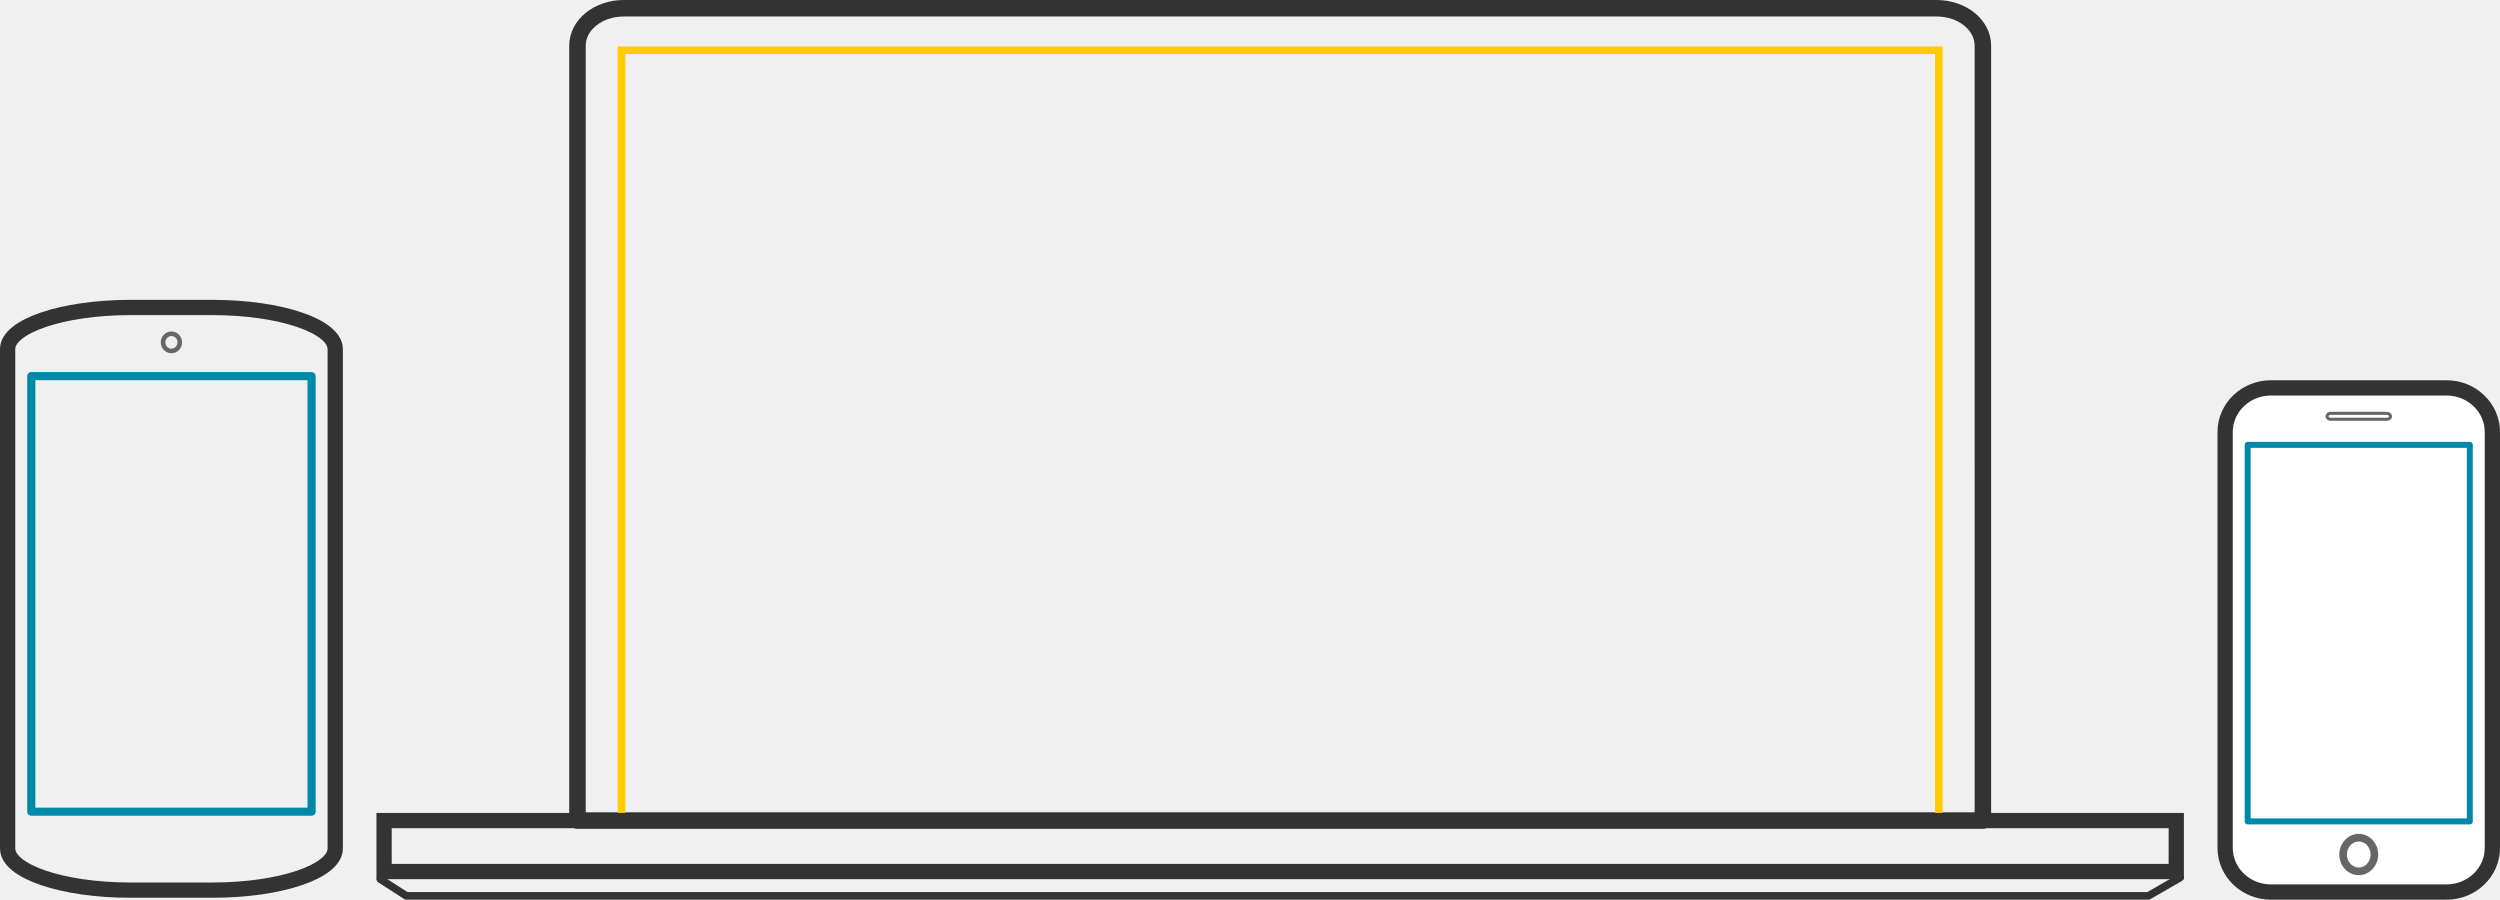
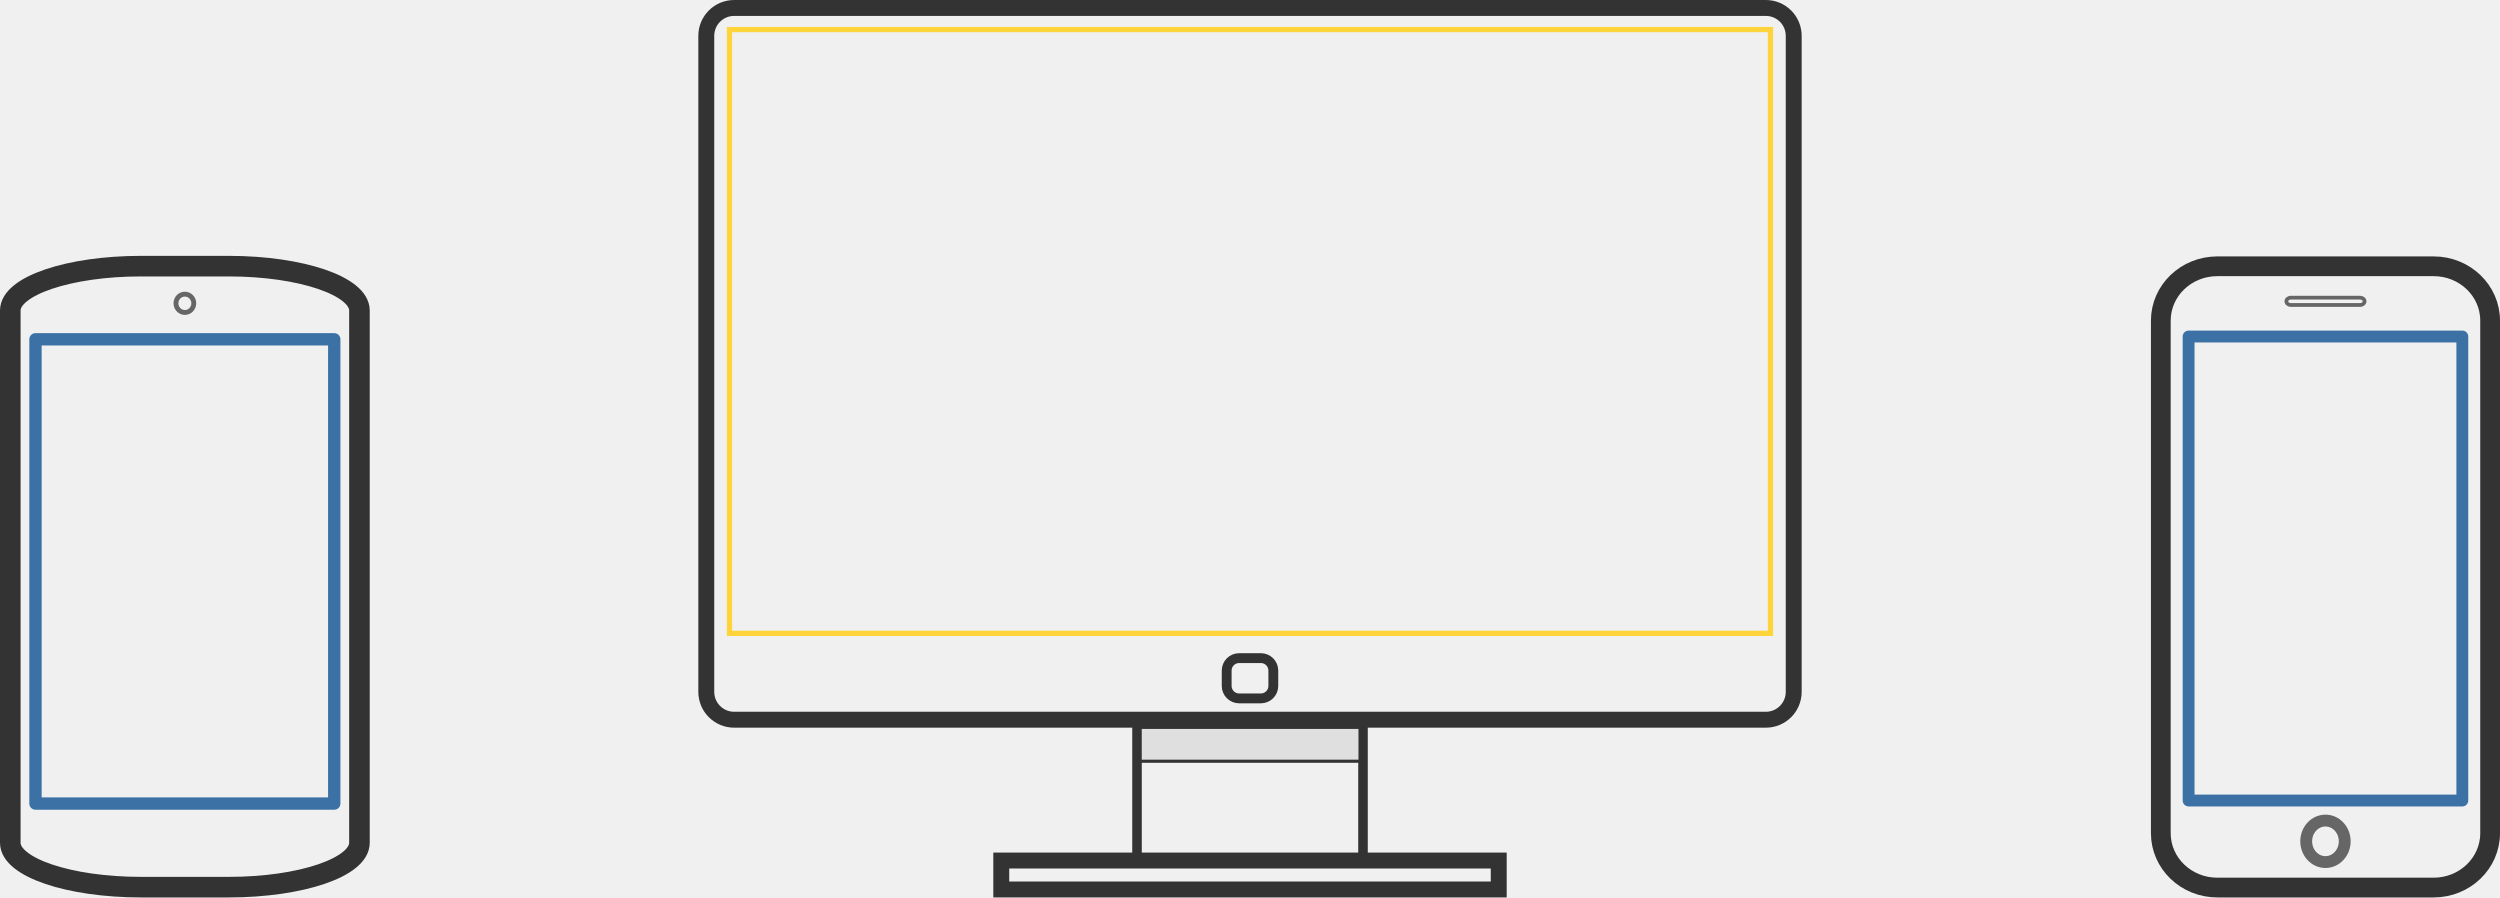
- <svg xmlns="http://www.w3.org/2000/svg" width="780" height="280.699" viewBox="0 0 780 280.699" id="svg7533" version="1.1">
-   <defs id="defs7535" />
-   <g id="layer1" transform="translate(0,-771.6632)">
+ <svg xmlns="http://www.w3.org/2000/svg" width="780" height="280" viewBox="0 0 780 280" id="svg7533" version="1.1">
+   <defs id="defs7535">
+     <filter style="color-interpolation-filters:sRGB" id="filter7670">
+       <feGaussianBlur stdDeviation="2 2" result="blur" id="feGaussianBlur7672" />
+     </filter>
+     <linearGradient y2="121.479" x2="132.964" y1="120.272" x1="130.723" gradientUnits="userSpaceOnUse" id="linearGradient7886">
+       <stop id="stop7888" style="stop-color:#000000;stop-opacity:3.000000e-002" offset="0" />
+       <stop id="stop7890" style="stop-color:#090909;stop-opacity:2.745315e-002" offset="8.489490e-002" />
+       <stop id="stop7892" style="stop-color:#212121;stop-opacity:2.329644e-002" offset="0.224" />
+       <stop id="stop7894" style="stop-color:#494949;stop-opacity:1.804541e-002" offset="0.399" />
+       <stop id="stop7896" style="stop-color:#808080;stop-opacity:1.190651e-002" offset="0.603" />
+       <stop id="stop7898" style="stop-color:#C6C6C6;stop-opacity:5.105171e-003" offset="0.83" />
+       <stop id="stop7900" style="stop-color:#FFFFFF;stop-opacity:0" offset="1" />
+     </linearGradient>
+     <filter style="color-interpolation-filters:sRGB" id="filter8389">
+       <feGaussianBlur stdDeviation="7 7" result="blur" id="feGaussianBlur8391" />
+     </filter>
+     <filter style="color-interpolation-filters:sRGB" id="filter16455">
+       <feGaussianBlur stdDeviation="7 7" result="blur" id="feGaussianBlur16457" />
+     </filter>
+     <filter id="filter9420" style="color-interpolation-filters:sRGB">
+       <feGaussianBlur id="feGaussianBlur9422" result="blur" stdDeviation="7 7" />
+     </filter>
+     <filter id="filter10263" style="color-interpolation-filters:sRGB">
+       <feGaussianBlur id="feGaussianBlur10265" result="blur" stdDeviation="7 7" />
+     </filter>
+     <linearGradient id="shadow_1_" gradientUnits="userSpaceOnUse" x1="130.723" y1="120.272" x2="132.964" y2="121.479">
+       <stop offset="0" style="stop-color:#000000;stop-opacity:3.000000e-002" id="stop7392" />
+       <stop offset="8.489490e-002" style="stop-color:#090909;stop-opacity:2.745315e-002" id="stop7394" />
+       <stop offset="0.224" style="stop-color:#212121;stop-opacity:2.329644e-002" id="stop7396" />
+       <stop offset="0.399" style="stop-color:#494949;stop-opacity:1.804541e-002" id="stop7398" />
+       <stop offset="0.603" style="stop-color:#808080;stop-opacity:1.190651e-002" id="stop7400" />
+       <stop offset="0.83" style="stop-color:#C6C6C6;stop-opacity:5.105171e-003" id="stop7402" />
+       <stop offset="1" style="stop-color:#FFFFFF;stop-opacity:0" id="stop7404" />
+     </linearGradient>
+     <linearGradient id="shadow_4_" gradientUnits="userSpaceOnUse" x1="130.723" y1="120.272" x2="132.964" y2="121.479">
+       <stop offset="0" style="stop-color:#000000;stop-opacity:3.000000e-002" id="stop7416" />
+       <stop offset="8.489490e-002" style="stop-color:#090909;stop-opacity:2.745315e-002" id="stop7418" />
+       <stop offset="0.224" style="stop-color:#212121;stop-opacity:2.329644e-002" id="stop7420" />
+       <stop offset="0.399" style="stop-color:#494949;stop-opacity:1.804541e-002" id="stop7422" />
+       <stop offset="0.603" style="stop-color:#808080;stop-opacity:1.190651e-002" id="stop7424" />
+       <stop offset="0.83" style="stop-color:#C6C6C6;stop-opacity:5.105171e-003" id="stop7426" />
+       <stop offset="1" style="stop-color:#FFFFFF;stop-opacity:0" id="stop7428" />
+     </linearGradient>
+   </defs>
+   <g id="layer1" transform="translate(-34.38555,-1143.568)">
    <g id="g8158" transform="matrix(1,0,0,1.000007,486.8595,-23.63952)" />
    <g id="g8160" transform="matrix(1,0,0,1.000007,486.8595,-23.63952)" />
    <g id="g8162" transform="matrix(1,0,0,1.000007,486.8595,-23.63952)" />
    <g id="g8164" transform="matrix(1,0,0,1.000007,486.8595,-23.63952)" />
    <g id="g8166" transform="matrix(1,0,0,1.000007,486.8595,-23.63952)" />
    <g id="g8168" transform="matrix(1,0,0,1.000007,486.8595,-23.63952)" />
    <g id="g8170" transform="matrix(1,0,0,1.000007,486.8595,-23.63952)" />
    <g id="g8172" transform="matrix(1,0,0,1.000007,486.8595,-23.63952)" />
    <g id="g8174" transform="matrix(1,0,0,1.000007,486.8595,-23.63952)" />
    <g id="g8176" transform="matrix(1,0,0,1.000007,486.8595,-23.63952)" />
    <g id="g8178" transform="matrix(1,0,0,1.000007,486.8595,-23.63952)" />
    <g id="g8180" transform="matrix(1,0,0,1.000007,486.8595,-23.63952)" />
    <g id="g8182" transform="matrix(1,0,0,1.000007,486.8595,-23.63952)" />
    <g id="g8184" transform="matrix(1,0,0,1.000007,486.8595,-23.63952)" />
    <g id="g8186" transform="matrix(1,0,0,1.000007,486.8595,-23.63952)" />
    <g id="g8865" transform="translate(-53.14301,-23.63874)" />
    <g id="g8867" transform="translate(-53.14301,-23.63874)" />
    <g id="g8869" transform="translate(-53.14301,-23.63874)" />
    <g id="g8871" transform="translate(-53.14301,-23.63874)" />
    <g id="g8873" transform="translate(-53.14301,-23.63874)" />
    <g id="g8875" transform="translate(-53.14301,-23.63874)" />
    <g id="g8877" transform="translate(-53.14301,-23.63874)" />
    <g id="g8879" transform="translate(-53.14301,-23.63874)" />
    <g id="g8881" transform="translate(-53.14301,-23.63874)" />
    <g id="g8883" transform="translate(-53.14301,-23.63874)" />
    <g id="g8885" transform="translate(-53.14301,-23.63874)" />
    <g id="g8887" transform="translate(-53.14301,-23.63874)" />
    <g id="g8889" transform="translate(-53.14301,-23.63874)" />
    <g id="g8891" transform="translate(-53.14301,-23.63874)" />
    <g id="g8893" transform="translate(-53.14301,-23.63874)" />
    <g id="g8398" transform="translate(215.4307,142.0787)" />
    <g id="g8400" transform="translate(215.4307,142.0787)" />
    <g id="g8402" transform="translate(215.4307,142.0787)" />
    <g id="g8404" transform="translate(215.4307,142.0787)" />
    <g id="g8406" transform="translate(215.4307,142.0787)" />
    <g id="g8408" transform="translate(215.4307,142.0787)" />
    <g id="g8410" transform="translate(215.4307,142.0787)" />
    <g id="g8412" transform="translate(215.4307,142.0787)" />
    <g id="g8414" transform="translate(215.4307,142.0787)" />
    <g id="g8416" transform="translate(215.4307,142.0787)" />
    <g id="g8418" transform="translate(215.4307,142.0787)" />
    <g id="g8420" transform="translate(215.4307,142.0787)" />
    <g id="g8422" transform="translate(215.4307,142.0787)" />
    <g id="g8424" transform="translate(215.4307,142.0787)" />
    <g id="g8426" transform="translate(215.4307,142.0787)" />
-     <path style="opacity:1;fill:none;fill-opacity:1;stroke:none;stroke-width:4.993;stroke-miterlimit:4;stroke-dasharray:none;stroke-opacity:1" d="m 119.834,1045.489 559.163,0 -9.842,5.682 -541.858,0 z" id="path12833" />
-     <path style="opacity:1;fill:none;fill-opacity:1;stroke:#333333;stroke-width:5.145;stroke-linecap:round;stroke-linejoin:round;stroke-miterlimit:4;stroke-dasharray:none;stroke-dashoffset:10.8;stroke-opacity:1" d="m 194.629,774.236 c -8.008,0 -14.455,5.208 -14.455,11.678 l 0,129.2 -0.004,0 0,112.572 438.491,0 0,-112.572 -0.004,0 0,-129.2 c 0,-6.47 -6.447,-11.678 -14.455,-11.678 l -409.573,0 z" id="rect12959" />
-     <rect y="787.347" x="193.918" height="240.954" width="410.994" id="rect12843" style="opacity:1;fill:none;fill-opacity:1;stroke:#ffcc00;stroke-width:2.382;stroke-miterlimit:4;stroke-dasharray:none;stroke-opacity:1" />
-     <path id="path12853" d="m 680.171,1045.491 -9.872,5.679 -543.531,0 -8.109,-5.202" style="fill:none;fill-rule:evenodd;stroke:#333333;stroke-width:2.385;stroke-linecap:round;stroke-linejoin:round;stroke-miterlimit:4;stroke-dasharray:none;stroke-opacity:1" />
-     <rect style="opacity:1;fill:none;fill-opacity:1;stroke:#333333;stroke-width:4.764;stroke-miterlimit:4;stroke-dasharray:none;stroke-opacity:1" id="rect12855" width="559.162" height="15.902" x="119.834" y="1027.682" />
-     <rect style="opacity:1;fill:none;fill-opacity:1;stroke:#333333;stroke-width:4.764;stroke-miterlimit:4;stroke-dasharray:none;stroke-opacity:1" id="rect12859" width="102.209" height="181.786" x="2.382" y="867.599" ry="12.985" rx="38.239" />
-     <rect style="opacity:1;fill:none;fill-opacity:1;stroke:#0088aa;stroke-width:2.532;stroke-linecap:round;stroke-linejoin:round;stroke-miterlimit:4;stroke-dasharray:none;stroke-opacity:1" id="rect12861" width="87.458" height="135.897" x="9.757" y="889.017" rx="0" ry="0" />
-     <ellipse style="opacity:1;fill:none;fill-opacity:1;stroke:#666666;stroke-width:1.429;stroke-miterlimit:4;stroke-dasharray:none;stroke-opacity:1" id="ellipse12863" cx="53.486" cy="878.478" rx="2.608" ry="2.682" />
+     <path style="opacity:1;fill:none;fill-opacity:1;stroke:none;stroke-width:4.993;stroke-miterlimit:4;stroke-dasharray:none;stroke-opacity:1" d="m -746.877,1023.266 h 559.163 l -9.842,5.682 H -739.414 Z" id="path12833" />
+     <path style="opacity:1;fill:none;fill-opacity:1;stroke:#333333;stroke-width:5.145;stroke-linecap:round;stroke-linejoin:round;stroke-miterlimit:4;stroke-dasharray:none;stroke-dashoffset:10.8;stroke-opacity:1" d="m -672.082,752.012 c -8.008,0 -14.455,5.208 -14.455,11.678 v 129.2 h -0.004 v 112.572 h 438.491 V 892.891 h -0.004 V 763.691 c 0,-6.47 -6.447,-11.678 -14.455,-11.678 h -409.573 z" id="rect12959" />
+     <rect y="765.123" x="-672.792" height="240.954" width="410.994" id="rect12843" style="opacity:1;fill:none;fill-opacity:1;stroke:#ffcc00;stroke-width:2.382;stroke-miterlimit:4;stroke-dasharray:none;stroke-opacity:1" />
+     <path id="path12853" d="m -186.54,1023.267 -9.872,5.679 h -543.531 l -8.109,-5.202" style="fill:none;fill-rule:evenodd;stroke:#333333;stroke-width:2.385;stroke-linecap:round;stroke-linejoin:round;stroke-miterlimit:4;stroke-dasharray:none;stroke-opacity:1" />
+     <rect style="opacity:1;fill:none;fill-opacity:1;stroke:#333333;stroke-width:4.764;stroke-miterlimit:4;stroke-dasharray:none;stroke-opacity:1" id="rect12855" width="559.162" height="15.902" x="-746.877" y="1005.458" />
+     <rect style="opacity:1;fill:none;fill-opacity:1;stroke:#333333;stroke-width:3.954;stroke-miterlimit:4;stroke-dasharray:none;stroke-opacity:1" id="rect12859" width="84.836" height="150.887" x="1.977" y="898.903" ry="10.778" rx="31.739" />
+     <rect style="opacity:1;fill:none;fill-opacity:1;stroke:#30699f;stroke-width:2.101;stroke-linecap:round;stroke-linejoin:round;stroke-miterlimit:4;stroke-dasharray:none;stroke-opacity:0.941" id="rect12861" width="72.592" height="112.798" x="8.099" y="916.681" rx="0" ry="0" />
+     <ellipse style="opacity:1;fill:none;fill-opacity:1;stroke:#666666;stroke-width:1.186;stroke-miterlimit:4;stroke-dasharray:none;stroke-opacity:1" id="ellipse12863" cx="44.395" cy="907.933" rx="2.164" ry="2.226" />
    <rect style="opacity:1;fill:#ffffff;fill-opacity:1;stroke:#333333;stroke-width:4.764;stroke-miterlimit:4;stroke-dasharray:none;stroke-opacity:1" id="rect12887" width="83.378" height="157.297" x="694.24" y="892.683" ry="13.764" rx="14.302" />
    <ellipse style="opacity:1;fill:#ffffff;fill-opacity:1;stroke:#666666;stroke-width:2.382;stroke-miterlimit:4;stroke-dasharray:none;stroke-opacity:1" id="ellipse12891" cx="735.929" cy="1038.272" rx="4.877" ry="5.253" />
    <rect style="opacity:1;fill:#ffffff;fill-opacity:1;stroke:#666666;stroke-width:0.953;stroke-miterlimit:4;stroke-dasharray:none;stroke-opacity:1" id="rect12893" width="19.796" height="1.854" x="726.031" y="900.628" rx="1.133" ry="1.854" />
-     <rect style="opacity:1;fill:#ffffff;fill-opacity:1;stroke:#0088aa;stroke-width:1.868;stroke-linecap:round;stroke-linejoin:round;stroke-miterlimit:4;stroke-dasharray:none;stroke-opacity:1" id="rect12889" width="69.3" height="117.477" x="701.279" y="910.463" rx="0" ry="0" />
+     <rect style="opacity:1;fill:#ffffff;fill-opacity:1;stroke:#30699f;stroke-width:1.868;stroke-linecap:round;stroke-linejoin:round;stroke-miterlimit:4;stroke-dasharray:none;stroke-opacity:0.941" id="rect12889" width="69.3" height="117.477" x="701.279" y="910.463" rx="0" ry="0" />
+     <rect style="opacity:1;fill:none;fill-opacity:1;stroke:#333333;stroke-width:1.65;stroke-miterlimit:4;stroke-dasharray:none;stroke-opacity:1" id="rect9906" width="70.99" height="43.597" x="375.227" y="997.362" ry="0" />
+     <rect style="opacity:1;fill:none;fill-opacity:1;stroke:#333333;stroke-width:3.093;stroke-miterlimit:4;stroke-dasharray:none;stroke-opacity:1" id="rect9904" width="341.587" height="223.583" x="239.928" y="773.779" ry="8.755" />
+     <rect style="opacity:1;fill:none;fill-opacity:1;stroke:#333333;stroke-width:3.093;stroke-miterlimit:4;stroke-dasharray:none;stroke-opacity:1" id="rect10049" width="14.65" height="12.654" x="403.397" y="978.009" ry="3.914" />
+     <rect style="opacity:1;fill:none;fill-opacity:1;stroke:#ffd43b;stroke-width:1.65;stroke-miterlimit:4;stroke-dasharray:none;stroke-opacity:1" id="rect7698" width="326.998" height="189.668" x="247.222" y="780.564" />
+     <rect style="opacity:1;fill:none;fill-opacity:1;stroke:#333333;stroke-width:3.093;stroke-miterlimit:4;stroke-dasharray:none;stroke-opacity:1" id="rect9908" width="156.264" height="9.09" x="332.589" y="1041.595" />
+     <rect style="opacity:1;fill:#30699f;fill-opacity:0.941;fill-rule:nonzero;stroke:none;stroke-width:4;stroke-linecap:round;stroke-linejoin:round;stroke-miterlimit:4;stroke-dasharray:none;stroke-dashoffset:0;stroke-opacity:1" id="rect6096" width="144.286" height="68.571" x="-852.857" y="433.791" />
+     <rect style="opacity:1;fill:#ffd43b;fill-opacity:1;fill-rule:nonzero;stroke:none;stroke-width:4;stroke-linecap:round;stroke-linejoin:round;stroke-miterlimit:4;stroke-dasharray:none;stroke-dashoffset:0;stroke-opacity:1" id="rect6098" width="258.571" height="135.714" x="-647.143" y="442.362" />
+     <rect style="opacity:1;fill:none;fill-opacity:1;stroke:#333333;stroke-width:6.42;stroke-miterlimit:4;stroke-dasharray:none;stroke-opacity:1" id="rect12859-2" width="108.937" height="193.752" x="37.596" y="1226.606" ry="13.839" rx="40.756" />
+     <rect style="opacity:1;fill:none;fill-opacity:1;stroke:#30699f;stroke-width:3.852;stroke-linecap:round;stroke-linejoin:round;stroke-miterlimit:4;stroke-dasharray:none;stroke-opacity:0.941" id="rect12861-7" width="93.215" height="144.842" x="45.457" y="1249.434" rx="0" ry="0" />
+     <ellipse style="opacity:1;fill:none;fill-opacity:1;stroke:#666666;stroke-width:1.523;stroke-miterlimit:4;stroke-dasharray:none;stroke-opacity:1" id="ellipse12863-7" cx="92.064" cy="1238.2" rx="2.779" ry="2.859" />
+     <rect style="opacity:1;fill:none;fill-opacity:1;stroke:#333333;stroke-width:6.162;stroke-miterlimit:4;stroke-dasharray:none;stroke-opacity:1" id="rect12887-7" width="102.747" height="193.838" x="708.558" y="1226.649" ry="16.961" rx="17.625" />
+     <ellipse style="opacity:1;fill:none;fill-opacity:1;stroke:#666666;stroke-width:3.697;stroke-miterlimit:4;stroke-dasharray:none;stroke-opacity:1" id="ellipse12891-9" cx="759.931" cy="1406.058" rx="6.011" ry="6.473" />
+     <rect style="opacity:1;fill:none;fill-opacity:1;stroke:#666666;stroke-width:1.174;stroke-miterlimit:4;stroke-dasharray:none;stroke-opacity:1" id="rect12893-8" width="24.395" height="2.284" x="747.734" y="1236.438" rx="1.396" ry="2.284" />
+     <rect style="opacity:1;fill:none;fill-opacity:1;stroke:#30699f;stroke-width:3.697;stroke-linecap:round;stroke-linejoin:round;stroke-miterlimit:4;stroke-dasharray:none;stroke-opacity:0.941" id="rect12889-6" width="85.399" height="144.768" x="717.231" y="1248.559" rx="0" ry="0" />
+     <rect style="opacity:1;fill:none;fill-opacity:1;stroke:#333333;stroke-width:2.98;stroke-miterlimit:4;stroke-dasharray:none;stroke-opacity:1" id="rect9906-6" width="70.51" height="43.302" x="389.131" y="1368.121" ry="0" />
+     <rect style="opacity:1;fill:none;fill-opacity:1;stroke:#333333;stroke-width:4.966;stroke-miterlimit:4;stroke-dasharray:none;stroke-opacity:1" id="rect9904-5" width="339.277" height="222.071" x="254.747" y="1146.051" ry="8.696" />
+     <rect style="opacity:1;fill:none;fill-opacity:1;stroke:#333333;stroke-width:3.072;stroke-miterlimit:4;stroke-dasharray:none;stroke-opacity:1" id="rect10049-6" width="14.551" height="12.569" x="417.11" y="1348.899" ry="3.887" />
+     <rect style="opacity:1;fill:none;fill-opacity:1;stroke:#ffd43b;stroke-width:1.639;stroke-miterlimit:4;stroke-dasharray:none;stroke-opacity:1" id="rect7698-6" width="324.786" height="188.385" x="261.992" y="1152.79" />
+     <rect style="opacity:1;fill:none;fill-opacity:1;stroke:#333333;stroke-width:4.966;stroke-miterlimit:4;stroke-dasharray:none;stroke-opacity:1" id="rect9908-1" width="155.207" height="9.029" x="346.782" y="1412.056" />
+     <rect style="opacity:1;fill:#dfdfdf;fill-opacity:1;fill-rule:nonzero;stroke:#333333;stroke-width:0.98;stroke-linecap:round;stroke-linejoin:round;stroke-miterlimit:4;stroke-dasharray:none;stroke-dashoffset:0;stroke-opacity:1" id="rect6100" width="68.592" height="10.566" x="390.124" y="1370.51" rx="0" ry="0" />
  </g>
</svg>
